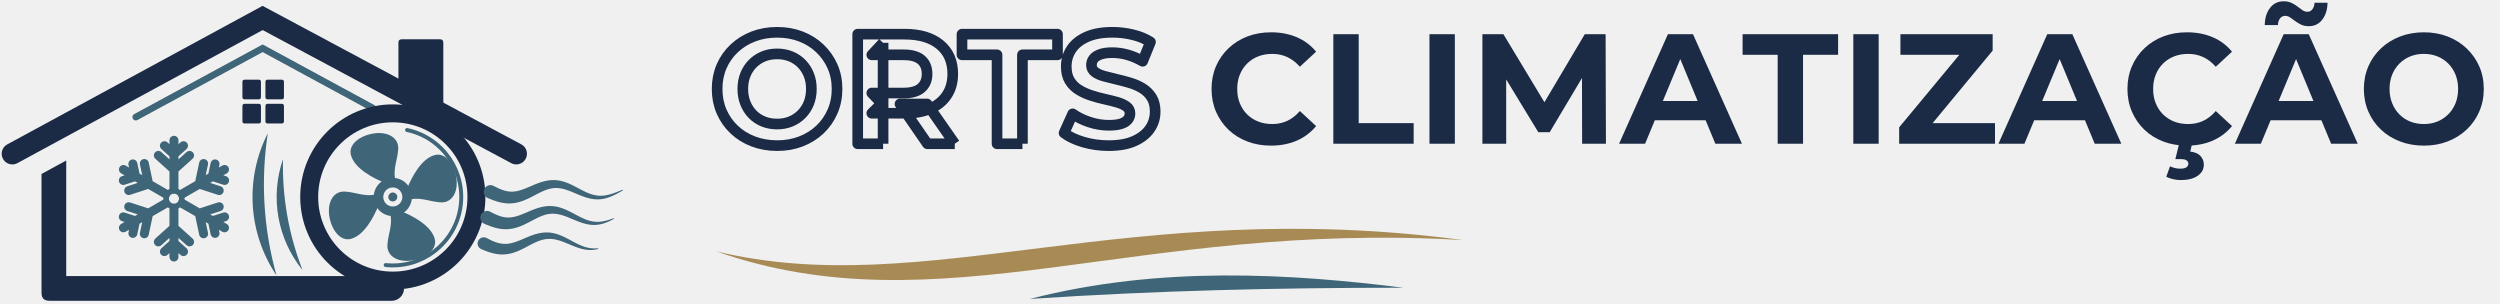
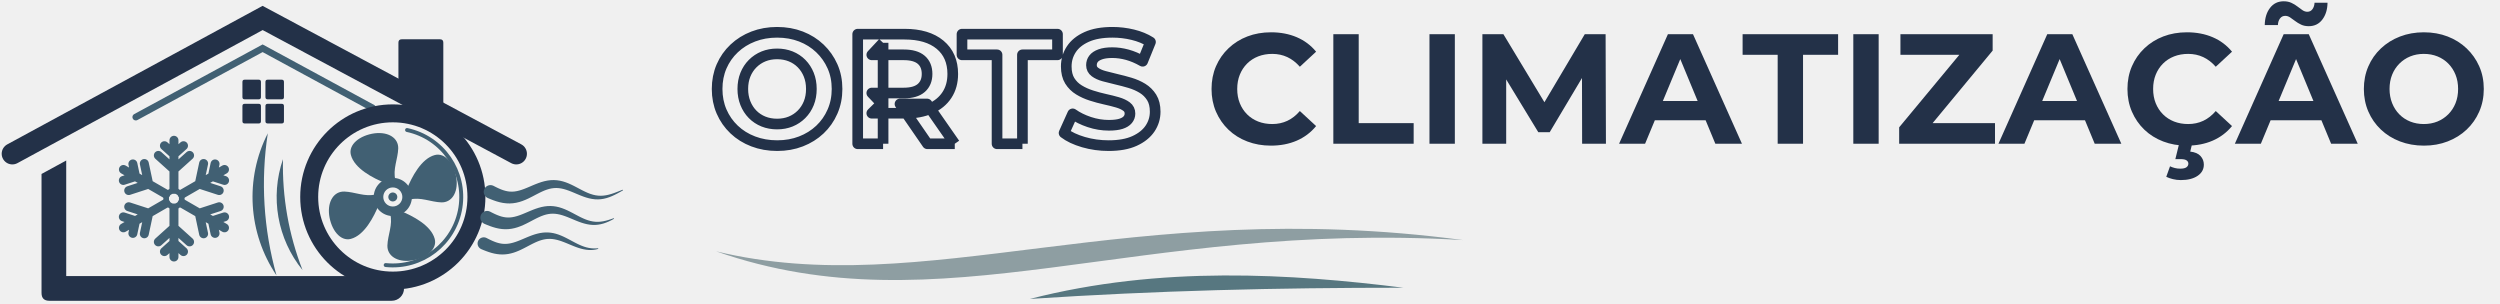
<svg xmlns="http://www.w3.org/2000/svg" viewBox="0 0 990 120" width="990" height="120" role="img" aria-label="ORTS Climatização">
  <g transform="translate(0 0) scale(0.22222) translate(-62 -42)">
-     <g fill="none" stroke="#1C2B45" stroke-linecap="round" stroke-linejoin="miter" stroke-miterlimit="4">
+     <g fill="none" stroke="#233148" stroke-linecap="round" stroke-linejoin="miter" stroke-miterlimit="4">
      <path d="M84,316 L530,74 L982,316" stroke-width="38" />
-       <path d="M304,250.63 L530,128 L726,234.35" stroke="#3F6578" stroke-width="12" />
+       <path d="M304,250.63 L530,128 L726,234.35" stroke="#416073" stroke-width="12" />
      <circle cx="762" cy="393" r="149" stroke-width="32" />
-       <path d="M787.37,273.67 A122,122 0 0 1 749.25,514.33" stroke="#3F6578" stroke-width="7" />
-       <path d="M372,379.36 L372,292 M372,344 L344.18,318.95 M372,344 L399.82,318.95 M372,316.96 L355,301.65 M372,316.96 L389,301.65 M386.41,387.68 L462.07,344 M417.03,370 L424.82,333.38 M417.03,370 L452.64,381.57 M440.45,356.48 L445.21,334.1 M440.45,356.48 L462.21,363.55 M386.41,404.32 L462.07,448 M417.03,422 L452.64,410.43 M417.03,422 L424.82,458.62 M440.45,435.52 L462.21,428.45 M440.45,435.52 L445.21,457.9 M372,412.64 L372,500 M372,448 L399.82,473.05 M372,448 L344.18,473.05 M372,475.04 L389,490.35 M372,475.04 L355,490.35 M357.59,404.32 L281.93,448 M326.97,422 L319.18,458.62 M326.97,422 L291.36,410.43 M303.55,435.52 L298.79,457.9 M303.55,435.52 L281.79,428.45 M357.59,387.68 L281.93,344 M326.97,370 L291.36,381.57 M326.97,370 L319.18,333.38 M303.55,356.48 L281.79,363.55 M303.55,356.48 L298.79,334.1" stroke="#3F6578" stroke-width="16" />
-       <path d="M372,380 L385.86,388 L385.86,404 L372,412 L358.14,404 L358.14,388 Z" stroke="#3F6578" stroke-width="10" stroke-linejoin="round" />
+       <path d="M787.37,273.67 A122,122 0 0 1 749.25,514.33" stroke="#416073" stroke-width="7" />
+       <path d="M372,379.36 L372,292 M372,344 L344.18,318.95 M372,344 L399.82,318.95 M372,316.96 L355,301.65 M372,316.96 L389,301.65 M386.41,387.68 L462.07,344 M417.03,370 L424.82,333.38 M417.03,370 L452.64,381.57 M440.45,356.48 L445.21,334.1 M440.45,356.48 L462.21,363.55 M386.41,404.32 L462.07,448 M417.03,422 L452.64,410.43 M417.03,422 L424.82,458.62 M440.45,435.52 L462.21,428.45 M440.45,435.52 L445.21,457.9 M372,412.64 L372,500 M372,448 L399.82,473.05 M372,448 L344.18,473.05 M372,475.04 L389,490.35 M372,475.04 L355,490.35 M357.59,404.32 L281.93,448 M326.97,422 L319.18,458.62 M326.97,422 L291.36,410.43 M303.55,435.52 L298.79,457.9 M303.55,435.52 L281.79,428.45 M357.59,387.68 L281.93,344 M326.97,370 L291.36,381.57 M326.97,370 L319.18,333.38 M303.55,356.48 L281.79,363.55 M303.55,356.48 L298.79,334.1" stroke="#416073" stroke-width="16" />
+       <path d="M372,380 L385.86,388 L385.86,404 L372,412 L358.14,404 L358.14,388 Z" stroke="#416073" stroke-width="10" stroke-linejoin="round" />
    </g>
-     <g fill="#1C2B45">
+     <g fill="#233148">
      <path d="M772,118 Q772,112 778,112 L846,112 Q852,112 852,118 L852,248.72 L772,205.31 Z" />
      <path d="M136,352 L180,328 L180,534 L760,534 A22,22 0 0 1 760,578 L150,578 Q136,578 136,564 Z" />
      <path d="M498,184 H523 Q527,184 527,188 V215 Q527,219 523,219 H498 Q494,219 494,215 V188 Q494,184 498,184 Z M539,184 H564 Q568,184 568,188 V215 Q568,219 564,219 H539 Q535,219 535,215 V188 Q535,184 539,184 Z M498,227 H523 Q527,227 527,231 V258 Q527,262 523,262 H498 Q494,262 494,258 V231 Q494,227 498,227 Z M539,227 H564 Q568,227 568,231 V258 Q568,262 564,262 H539 Q535,262 535,258 V231 Q535,227 539,227 Z" />
    </g>
-     <g fill="#3F6578">
+     <g fill="#416073">
      <path d="M-6,-30 C-30,-48 -60,-76 -60,-104 C-60,-126 -32,-138 -2,-134 C26,-130 42,-112 36,-92 C30,-72 14,-54 14,-32 Z" transform="translate(762 393) rotate(-15) scale(0.88)" />
      <path d="M-6,-30 C-30,-48 -60,-76 -60,-104 C-60,-126 -32,-138 -2,-134 C26,-130 42,-112 36,-92 C30,-72 14,-54 14,-32 Z" transform="translate(762 393) rotate(75) scale(0.88)" />
      <path d="M-6,-30 C-30,-48 -60,-76 -60,-104 C-60,-126 -32,-138 -2,-134 C26,-130 42,-112 36,-92 C30,-72 14,-54 14,-32 Z" transform="translate(762 393) rotate(165) scale(0.88)" />
      <path d="M-6,-30 C-30,-48 -60,-76 -60,-104 C-60,-126 -32,-138 -2,-134 C26,-130 42,-112 36,-92 C30,-72 14,-54 14,-32 Z" transform="translate(762 393) rotate(255) scale(0.88)" />
      <path d="M728,393 a34,34 0 1 0 68,0 a34,34 0 1 0 -68,0 Z M745,393 a17,17 0 1 1 34,0 a17,17 0 1 1 -34,0 Z M754,393 a8,8 0 1 0 16,0 a8,8 0 1 0 -16,0 Z" fill-rule="evenodd" />
    </g>
-     <path d="M554.74,532.8 A250,250 0 0 1 539.25,279.5 A599.01,599.01 0 0 0 554.74,532.8 Z M601.13,523.27 A207,207 0 0 1 566.28,325.61 A510.88,510.88 0 0 0 601.13,523.27 Z" fill="#3F6578" />
-     <path d="M941.12,373.02 L945.74,375.38 L950.21,377.51 L954.52,379.38 L958.7,380.92 L962.75,382.11 L966.72,382.95 L970.64,383.42 L974.59,383.53 L978.63,383.26 L982.79,382.62 L987.11,381.61 L991.59,380.25 L996.23,378.59 L1001.01,376.67 L1005.93,374.59 L1010.96,372.43 L1016.11,370.29 L1021.37,368.26 L1026.73,366.43 L1032.18,364.9 L1037.71,363.76 L1043.29,363.07 L1048.88,362.88 L1054.45,363.2 L1059.95,364.04 L1065.35,365.34 L1070.63,367.05 L1075.8,369.1 L1080.86,371.4 L1085.83,373.87 L1090.7,376.42 L1095.51,378.97 L1100.24,381.43 L1104.93,383.73 L1109.56,385.79 L1114.15,387.55 L1118.72,388.96 L1123.28,390 L1127.86,390.62 L1132.48,390.83 L1137.17,390.6 L1141.92,389.96 L1146.74,388.93 L1151.64,387.55 L1156.59,385.88 L1161.6,384 L1166.64,382.01 L1171.74,380.05 L1172.26,381.14 L1167.52,383.86 L1162.74,386.48 L1157.91,388.97 L1153.03,391.26 L1148.09,393.26 L1143.08,394.92 L1138,396.18 L1132.85,396.99 L1127.64,397.31 L1122.38,397.15 L1117.11,396.51 L1111.85,395.44 L1106.61,393.99 L1101.41,392.23 L1096.26,390.26 L1091.16,388.16 L1086.13,386.02 L1081.17,383.95 L1076.3,382.03 L1071.53,380.35 L1066.87,378.96 L1062.32,377.93 L1057.88,377.28 L1053.55,377.02 L1049.28,377.17 L1045.04,377.7 L1040.79,378.62 L1036.49,379.92 L1032.11,381.56 L1027.63,383.51 L1023.06,385.72 L1018.37,388.13 L1013.57,390.65 L1008.66,393.2 L1003.61,395.7 L998.41,398.05 L993.06,400.16 L987.54,401.94 L981.87,403.31 L976.07,404.2 L970.19,404.56 L964.28,404.36 L958.41,403.64 L952.63,402.45 L946.98,400.87 L941.46,398.99 L936.09,396.91 L930.88,394.73 A12,12 0 0 1 941.12,373.02 Z M935.12,419.02 L939.54,421.29 L943.83,423.36 L947.98,425.18 L951.99,426.71 L955.89,427.93 L959.71,428.82 L963.48,429.38 L967.25,429.6 L971.09,429.49 L975.03,429.03 L979.1,428.22 L983.33,427.09 L987.7,425.65 L992.21,423.95 L996.84,422.05 L1001.6,420.03 L1006.46,417.97 L1011.42,415.94 L1016.47,414.04 L1021.61,412.35 L1026.84,410.94 L1032.13,409.9 L1037.46,409.27 L1042.8,409.1 L1048.11,409.41 L1053.36,410.18 L1058.52,411.38 L1063.58,412.97 L1068.53,414.87 L1073.39,417.03 L1078.15,419.36 L1082.84,421.8 L1087.46,424.26 L1092.02,426.68 L1096.53,428.98 L1100.99,431.09 L1105.42,432.96 L1109.83,434.54 L1114.23,435.78 L1118.64,436.67 L1123.07,437.18 L1127.55,437.29 L1132.09,437.02 L1136.69,436.36 L1141.37,435.35 L1146.1,434.03 L1150.89,432.47 L1155.75,430.77 L1156.25,431.87 L1151.69,434.35 L1147.07,436.59 L1142.38,438.55 L1137.64,440.21 L1132.83,441.49 L1127.95,442.37 L1123.01,442.82 L1118.03,442.81 L1113.02,442.37 L1108,441.51 L1102.99,440.28 L1098.01,438.75 L1093.06,436.97 L1088.15,435.03 L1083.29,433 L1078.49,430.98 L1073.77,429.05 L1069.11,427.28 L1064.55,425.74 L1060.09,424.48 L1055.73,423.56 L1051.48,422.99 L1047.31,422.78 L1043.2,422.94 L1039.13,423.47 L1035.04,424.35 L1030.91,425.57 L1026.72,427.11 L1022.45,428.95 L1018.08,431.03 L1013.63,433.3 L1009.07,435.7 L1004.41,438.15 L999.63,440.58 L994.72,442.91 L989.67,445.05 L984.48,446.94 L979.14,448.49 L973.66,449.63 L968.08,450.31 L962.44,450.49 L956.79,450.18 L951.19,449.39 L945.67,448.18 L940.27,446.62 L935.01,444.81 L929.87,442.81 L924.88,440.73 A12,12 0 0 1 935.12,419.02 Z M928.69,465.93 L932.71,467.99 L936.62,469.9 L940.42,471.62 L944.14,473.11 L947.76,474.36 L951.3,475.34 L954.8,476.04 L958.28,476.47 L961.77,476.63 L965.32,476.49 L968.95,476.08 L972.68,475.37 L976.52,474.4 L980.47,473.17 L984.53,471.71 L988.68,470.08 L992.92,468.31 L997.24,466.47 L1001.64,464.61 L1006.11,462.81 L1010.64,461.11 L1015.24,459.58 L1019.89,458.28 L1024.58,457.25 L1029.31,456.56 L1034.05,456.21 L1038.77,456.25 L1043.46,456.67 L1048.1,457.45 L1052.67,458.57 L1057.17,460 L1061.59,461.7 L1065.94,463.6 L1070.22,465.67 L1074.45,467.84 L1078.64,470.07 L1082.78,472.29 L1086.89,474.46 L1090.97,476.53 L1095.03,478.43 L1099.08,480.14 L1103.12,481.62 L1107.16,482.83 L1111.23,483.75 L1115.32,484.37 L1119.45,484.67 L1123.64,484.66 L1127.89,484.39 L1128.11,485.57 L1123.86,486.62 L1119.55,487.26 L1115.18,487.53 L1110.77,487.44 L1106.34,486.99 L1101.88,486.21 L1097.42,485.13 L1092.97,483.79 L1088.53,482.24 L1084.11,480.54 L1079.72,478.75 L1075.36,476.93 L1071.05,475.14 L1066.78,473.44 L1062.56,471.88 L1058.41,470.52 L1054.33,469.39 L1050.33,468.54 L1046.4,467.97 L1042.54,467.71 L1038.73,467.75 L1034.95,468.1 L1031.19,468.74 L1027.42,469.67 L1023.61,470.88 L1019.76,472.35 L1015.86,474.05 L1011.89,475.94 L1007.86,477.99 L1003.76,480.15 L999.58,482.36 L995.32,484.56 L990.97,486.71 L986.53,488.75 L981.98,490.61 L977.32,492.24 L972.55,493.58 L967.68,494.6 L962.73,495.24 L957.72,495.48 L952.7,495.32 L947.7,494.77 L942.74,493.87 L937.86,492.65 L933.08,491.17 L928.38,489.5 L923.79,487.7 L919.31,485.83 A11,11 0 0 1 928.69,465.93 Z" fill="#3F6578" />
+     <path d="M554.74,532.8 A250,250 0 0 1 539.25,279.5 A599.01,599.01 0 0 0 554.74,532.8 Z M601.13,523.27 A207,207 0 0 1 566.28,325.61 A510.88,510.88 0 0 0 601.13,523.27 Z" fill="#416073" />
+     <path d="M941.12,373.02 L945.74,375.38 L950.21,377.51 L954.52,379.38 L958.7,380.92 L962.75,382.11 L966.72,382.95 L970.64,383.42 L974.59,383.53 L978.63,383.26 L982.79,382.62 L987.11,381.61 L991.59,380.25 L996.23,378.59 L1001.01,376.67 L1005.93,374.59 L1010.96,372.43 L1016.11,370.29 L1021.37,368.26 L1026.73,366.43 L1032.18,364.9 L1037.71,363.76 L1043.29,363.07 L1048.88,362.88 L1054.45,363.2 L1059.95,364.04 L1065.35,365.34 L1070.63,367.05 L1075.8,369.1 L1080.86,371.4 L1085.83,373.87 L1090.7,376.42 L1095.51,378.97 L1100.24,381.43 L1104.93,383.73 L1109.56,385.79 L1114.15,387.55 L1118.72,388.96 L1123.28,390 L1127.86,390.62 L1132.48,390.83 L1137.17,390.6 L1141.92,389.96 L1146.74,388.93 L1151.64,387.55 L1156.59,385.88 L1161.6,384 L1166.64,382.01 L1171.74,380.05 L1172.26,381.14 L1167.52,383.86 L1162.74,386.48 L1157.91,388.97 L1153.03,391.26 L1148.09,393.26 L1143.08,394.92 L1138,396.18 L1132.85,396.99 L1127.64,397.31 L1122.38,397.15 L1117.11,396.51 L1111.85,395.44 L1106.61,393.99 L1101.41,392.23 L1096.26,390.26 L1091.16,388.16 L1086.13,386.02 L1081.17,383.95 L1076.3,382.03 L1071.53,380.35 L1066.87,378.96 L1062.32,377.93 L1057.88,377.28 L1053.55,377.02 L1049.28,377.17 L1045.04,377.7 L1040.79,378.62 L1036.49,379.92 L1032.11,381.56 L1027.63,383.51 L1023.06,385.72 L1018.37,388.13 L1013.57,390.65 L1008.66,393.2 L1003.61,395.7 L998.41,398.05 L993.06,400.16 L987.54,401.94 L981.87,403.31 L976.07,404.2 L970.19,404.56 L964.28,404.36 L958.41,403.64 L952.63,402.45 L946.98,400.87 L941.46,398.99 L936.09,396.91 L930.88,394.73 A12,12 0 0 1 941.12,373.02 Z M935.12,419.02 L939.54,421.29 L943.83,423.36 L947.98,425.18 L951.99,426.71 L955.89,427.93 L959.71,428.82 L963.48,429.38 L967.25,429.6 L971.09,429.49 L975.03,429.03 L979.1,428.22 L983.33,427.09 L987.7,425.65 L992.21,423.95 L996.84,422.05 L1001.6,420.03 L1006.46,417.97 L1011.42,415.94 L1016.47,414.04 L1021.61,412.35 L1026.84,410.94 L1032.13,409.9 L1037.46,409.27 L1042.8,409.1 L1048.11,409.41 L1053.36,410.18 L1058.52,411.38 L1063.58,412.97 L1068.53,414.87 L1073.39,417.03 L1078.15,419.36 L1082.84,421.8 L1087.46,424.26 L1092.02,426.68 L1096.53,428.98 L1100.99,431.09 L1105.42,432.96 L1109.83,434.54 L1114.23,435.78 L1118.64,436.67 L1123.07,437.18 L1127.55,437.29 L1132.09,437.02 L1136.69,436.36 L1141.37,435.35 L1146.1,434.03 L1150.89,432.47 L1155.75,430.77 L1156.25,431.87 L1151.69,434.35 L1147.07,436.59 L1142.38,438.55 L1137.64,440.21 L1132.83,441.49 L1127.95,442.37 L1123.01,442.82 L1118.03,442.81 L1113.02,442.37 L1108,441.51 L1102.99,440.28 L1098.01,438.75 L1093.06,436.97 L1088.15,435.03 L1083.29,433 L1078.49,430.98 L1073.77,429.05 L1069.11,427.28 L1064.55,425.74 L1060.09,424.48 L1055.73,423.56 L1051.48,422.99 L1047.31,422.78 L1043.2,422.94 L1039.13,423.47 L1035.04,424.35 L1030.91,425.57 L1026.72,427.11 L1022.45,428.95 L1018.08,431.03 L1013.63,433.3 L1009.07,435.7 L1004.41,438.15 L999.63,440.58 L994.72,442.91 L989.67,445.05 L984.48,446.94 L979.14,448.49 L973.66,449.63 L968.08,450.31 L962.44,450.49 L956.79,450.18 L951.19,449.39 L945.67,448.18 L940.27,446.62 L935.01,444.81 L929.87,442.81 L924.88,440.73 A12,12 0 0 1 935.12,419.02 Z M928.69,465.93 L932.71,467.99 L936.62,469.9 L940.42,471.62 L944.14,473.11 L947.76,474.36 L951.3,475.34 L954.8,476.04 L958.28,476.47 L961.77,476.63 L965.32,476.49 L968.95,476.08 L972.68,475.37 L976.52,474.4 L980.47,473.17 L984.53,471.71 L988.68,470.08 L992.92,468.31 L997.24,466.47 L1001.64,464.61 L1006.11,462.81 L1010.64,461.11 L1015.24,459.58 L1019.89,458.28 L1024.58,457.25 L1029.31,456.56 L1034.05,456.21 L1038.77,456.25 L1043.46,456.67 L1048.1,457.45 L1052.67,458.57 L1057.17,460 L1061.59,461.7 L1065.94,463.6 L1070.22,465.67 L1074.45,467.84 L1078.64,470.07 L1082.78,472.29 L1086.89,474.46 L1090.97,476.53 L1095.03,478.43 L1099.08,480.14 L1103.12,481.62 L1107.16,482.83 L1111.23,483.75 L1115.32,484.37 L1119.45,484.67 L1123.64,484.66 L1127.89,484.39 L1128.11,485.57 L1123.86,486.62 L1119.55,487.26 L1115.18,487.53 L1110.77,487.44 L1106.34,486.99 L1101.88,486.21 L1097.42,485.13 L1092.97,483.79 L1088.53,482.24 L1084.11,480.54 L1079.72,478.75 L1075.36,476.93 L1071.05,475.14 L1066.78,473.44 L1062.56,471.88 L1058.41,470.52 L1054.33,469.39 L1050.33,468.54 L1046.4,467.97 L1042.54,467.71 L1038.73,467.75 L1034.95,468.1 L1031.19,468.74 L1027.42,469.67 L1023.61,470.88 L1019.76,472.35 L1015.86,474.05 L1011.89,475.94 L1007.86,477.99 L1003.76,480.15 L999.58,482.36 L995.32,484.56 L990.97,486.71 L986.53,488.75 L981.98,490.61 L977.32,492.24 L972.55,493.58 L967.68,494.6 L962.73,495.24 L957.72,495.48 L952.7,495.32 L947.7,494.77 L942.74,493.87 L937.86,492.65 L933.08,491.17 L928.38,489.5 L923.79,487.7 L919.31,485.83 A11,11 0 0 1 928.69,465.93 Z" fill="#416073" />
  </g>
  <mask id="orts-o5" maskUnits="userSpaceOnUse" x="-10000" y="-10000" width="20000" height="20000">
    <rect x="-10000" y="-10000" width="20000" height="20000" fill="#fff" />
    <path d="M26.23 0.74L26.23 0.74Q21.08 0.74 16.71 -0.93Q12.34 -2.6 9.15 -5.64Q5.95 -8.68 4.18 -12.77Q2.42 -16.86 2.42 -21.7L2.42 -21.7Q2.42 -26.54 4.18 -30.63Q5.95 -34.72 9.18 -37.76Q12.4 -40.8 16.74 -42.47Q21.08 -44.14 26.16 -44.14L26.16 -44.14Q31.31 -44.14 35.62 -42.47Q39.93 -40.8 43.12 -37.76Q46.31 -34.72 48.11 -30.66Q49.91 -26.6 49.91 -21.7L49.91 -21.7Q49.91 -16.86 48.11 -12.74Q46.31 -8.62 43.12 -5.61Q39.93 -2.6 35.62 -0.93Q31.31 0.74 26.23 0.74M26.16 -7.81L26.16 -7.81Q29.08 -7.81 31.53 -8.8Q33.98 -9.8 35.84 -11.66Q37.7 -13.52 38.72 -16.06Q39.74 -18.6 39.74 -21.7L39.74 -21.7Q39.74 -24.8 38.72 -27.34Q37.7 -29.88 35.87 -31.74Q34.04 -33.6 31.56 -34.6Q29.08 -35.59 26.16 -35.59L26.16 -35.59Q23.25 -35.59 20.8 -34.6Q18.35 -33.6 16.49 -31.74Q14.63 -29.88 13.61 -27.34Q12.59 -24.8 12.59 -21.7L12.59 -21.7Q12.59 -18.66 13.61 -16.09Q14.63 -13.52 16.46 -11.66Q18.29 -9.8 20.77 -8.8Q23.25 -7.81 26.16 -7.81 M68.14 0L58.09 0L58.09 -43.4L76.63 -43.4Q85.68 -43.4 90.71 -39.21Q95.73 -35.03 95.73 -27.65L95.73 -27.65Q95.73 -22.82 93.43 -19.31Q91.14 -15.81 86.92 -13.95Q82.71 -12.09 76.88 -12.09L76.88 -12.09L63.67 -12.09L68.14 -16.49L68.14 0M96.53 0L85.68 0L74.83 -15.75L85.56 -15.75L96.53 0M68.14 -39.99L68.14 -15.38L63.67 -20.09L76.32 -20.09Q80.97 -20.09 83.27 -22.1Q85.56 -24.12 85.56 -27.65L85.56 -27.65Q85.56 -31.25 83.27 -33.23Q80.97 -35.22 76.32 -35.22L76.32 -35.22L63.67 -35.22L68.14 -39.99 M123.32 0L113.27 0L113.27 -35.22L99.39 -35.22L99.39 -43.4L137.21 -43.4L137.21 -35.22L123.32 -35.22L123.32 0 M157.48 0.74L157.48 0.74Q152.27 0.74 147.5 -0.65Q142.72 -2.05 139.81 -4.28L139.81 -4.28L143.22 -11.84Q146.01 -9.86 149.82 -8.59Q153.64 -7.32 157.54 -7.32L157.54 -7.32Q160.52 -7.32 162.35 -7.9Q164.18 -8.49 165.04 -9.55Q165.91 -10.6 165.91 -11.97L165.91 -11.97Q165.91 -13.7 164.55 -14.72Q163.18 -15.75 160.95 -16.4Q158.72 -17.05 156.02 -17.64Q153.33 -18.23 150.63 -19.1Q147.93 -19.96 145.7 -21.33Q143.47 -22.69 142.07 -24.92Q140.68 -27.16 140.68 -30.63L140.68 -30.63Q140.68 -34.35 142.69 -37.42Q144.71 -40.49 148.77 -42.31Q152.83 -44.14 158.97 -44.14L158.97 -44.14Q163.06 -44.14 167.03 -43.18Q171 -42.22 174.03 -40.3L174.03 -40.3L170.93 -32.67Q167.9 -34.41 164.86 -35.25Q161.82 -36.08 158.91 -36.08L158.91 -36.08Q155.99 -36.08 154.13 -35.4Q152.27 -34.72 151.47 -33.63Q150.66 -32.55 150.66 -31.12L150.66 -31.12Q150.66 -29.45 152.02 -28.43Q153.39 -27.4 155.62 -26.78Q157.85 -26.16 160.55 -25.54Q163.25 -24.92 165.94 -24.12Q168.64 -23.31 170.87 -21.95Q173.1 -20.58 174.5 -18.35Q175.89 -16.12 175.89 -12.71L175.89 -12.71Q175.89 -9.05 173.85 -6.01Q171.8 -2.98 167.74 -1.12Q163.68 0.74 157.48 0.74 " transform="translate(281.56 56.93)" fill="#000" />
  </mask>
-   <path d="M26.23 0.74L26.23 0.74Q21.08 0.74 16.71 -0.93Q12.34 -2.6 9.15 -5.64Q5.95 -8.68 4.18 -12.77Q2.42 -16.86 2.42 -21.7L2.42 -21.7Q2.42 -26.54 4.18 -30.63Q5.95 -34.72 9.18 -37.76Q12.4 -40.8 16.74 -42.47Q21.08 -44.14 26.16 -44.14L26.16 -44.14Q31.31 -44.14 35.62 -42.47Q39.93 -40.8 43.12 -37.76Q46.31 -34.72 48.11 -30.66Q49.91 -26.6 49.91 -21.7L49.91 -21.7Q49.91 -16.86 48.11 -12.74Q46.31 -8.62 43.12 -5.61Q39.93 -2.6 35.62 -0.93Q31.31 0.74 26.23 0.74M26.16 -7.81L26.16 -7.81Q29.08 -7.81 31.53 -8.8Q33.98 -9.8 35.84 -11.66Q37.7 -13.52 38.72 -16.06Q39.74 -18.6 39.74 -21.7L39.74 -21.7Q39.74 -24.8 38.72 -27.34Q37.7 -29.88 35.87 -31.74Q34.04 -33.6 31.56 -34.6Q29.08 -35.59 26.16 -35.59L26.16 -35.59Q23.25 -35.59 20.8 -34.6Q18.35 -33.6 16.49 -31.74Q14.63 -29.88 13.61 -27.34Q12.59 -24.8 12.59 -21.7L12.59 -21.7Q12.59 -18.66 13.61 -16.09Q14.63 -13.52 16.46 -11.66Q18.29 -9.8 20.77 -8.8Q23.25 -7.81 26.16 -7.81 M68.14 0L58.09 0L58.09 -43.4L76.63 -43.4Q85.68 -43.4 90.71 -39.21Q95.73 -35.03 95.73 -27.65L95.73 -27.65Q95.73 -22.82 93.43 -19.31Q91.14 -15.81 86.92 -13.95Q82.71 -12.09 76.88 -12.09L76.88 -12.09L63.67 -12.09L68.14 -16.49L68.14 0M96.53 0L85.68 0L74.83 -15.75L85.56 -15.75L96.53 0M68.14 -39.99L68.14 -15.38L63.67 -20.09L76.32 -20.09Q80.97 -20.09 83.27 -22.1Q85.56 -24.12 85.56 -27.65L85.56 -27.65Q85.56 -31.25 83.27 -33.23Q80.97 -35.22 76.32 -35.22L76.32 -35.22L63.67 -35.22L68.14 -39.99 M123.32 0L113.27 0L113.27 -35.22L99.39 -35.22L99.39 -43.4L137.21 -43.4L137.21 -35.22L123.32 -35.22L123.32 0 M157.48 0.74L157.48 0.74Q152.27 0.74 147.5 -0.65Q142.72 -2.05 139.81 -4.28L139.81 -4.28L143.22 -11.84Q146.01 -9.86 149.82 -8.59Q153.64 -7.32 157.54 -7.32L157.54 -7.32Q160.52 -7.32 162.35 -7.9Q164.18 -8.49 165.04 -9.55Q165.91 -10.6 165.91 -11.97L165.91 -11.97Q165.91 -13.7 164.55 -14.72Q163.18 -15.75 160.95 -16.4Q158.72 -17.05 156.02 -17.64Q153.33 -18.23 150.63 -19.1Q147.93 -19.96 145.7 -21.33Q143.47 -22.69 142.07 -24.92Q140.68 -27.16 140.68 -30.63L140.68 -30.63Q140.68 -34.35 142.69 -37.42Q144.71 -40.49 148.77 -42.31Q152.83 -44.14 158.97 -44.14L158.97 -44.14Q163.06 -44.14 167.03 -43.18Q171 -42.22 174.03 -40.3L174.03 -40.3L170.93 -32.67Q167.9 -34.41 164.86 -35.25Q161.82 -36.08 158.91 -36.08L158.91 -36.08Q155.99 -36.08 154.13 -35.4Q152.27 -34.72 151.47 -33.63Q150.66 -32.55 150.66 -31.12L150.66 -31.12Q150.66 -29.45 152.02 -28.43Q153.39 -27.4 155.62 -26.78Q157.85 -26.16 160.55 -25.54Q163.25 -24.92 165.94 -24.12Q168.64 -23.31 170.87 -21.95Q173.1 -20.58 174.5 -18.35Q175.89 -16.12 175.89 -12.71L175.89 -12.71Q175.89 -9.05 173.85 -6.01Q171.8 -2.98 167.74 -1.12Q163.68 0.74 157.48 0.74 " transform="translate(281.56 56.93)" fill="none" stroke="#1C2B45" stroke-width="4.22" stroke-linejoin="round" mask="url(#orts-o5)" />
-   <path d="M25.92 0.74L25.92 0.74Q20.89 0.74 16.59 -0.9Q12.28 -2.54 9.11 -5.58Q5.95 -8.62 4.18 -12.71Q2.42 -16.8 2.42 -21.7L2.42 -21.7Q2.42 -26.6 4.18 -30.69Q5.95 -34.78 9.15 -37.82Q12.34 -40.86 16.62 -42.5Q20.89 -44.14 25.98 -44.14L25.98 -44.14Q31.62 -44.14 36.18 -42.19Q40.73 -40.24 43.83 -36.46L43.83 -36.46L37.39 -30.5Q35.15 -33.05 32.43 -34.32Q29.7 -35.59 26.47 -35.59L26.47 -35.59Q23.44 -35.59 20.89 -34.6Q18.35 -33.6 16.49 -31.74Q14.63 -29.88 13.61 -27.34Q12.59 -24.8 12.59 -21.7L12.59 -21.7Q12.59 -18.6 13.61 -16.06Q14.63 -13.52 16.49 -11.66Q18.35 -9.8 20.89 -8.8Q23.44 -7.81 26.47 -7.81L26.47 -7.81Q29.7 -7.81 32.43 -9.08Q35.15 -10.35 37.39 -12.96L37.39 -12.96L43.83 -7.01Q40.73 -3.22 36.18 -1.24Q31.62 0.74 25.92 0.74 M82.46 0L50.65 0L50.65 -43.4L60.7 -43.4L60.7 -8.18L82.46 -8.18L82.46 0 M98.77 0L88.72 0L88.72 -43.4L98.77 -43.4L98.77 0 M119.1 0L109.68 0L109.68 -43.4L117.99 -43.4L136.46 -12.77L132.06 -12.77L150.23 -43.4L158.47 -43.4L158.6 0L149.17 0L149.11 -28.95L150.85 -28.95L136.34 -4.59L131.81 -4.59L116.99 -28.95L119.1 -28.95L119.1 0 M174.1 0L163.8 0L183.15 -43.4L193.07 -43.4L212.47 0L201.93 0L186.06 -38.32L190.03 -38.32L174.1 0M201.19 -9.3L173.48 -9.3L176.14 -16.93L198.46 -16.93L201.19 -9.3 M236.65 0L226.61 0L226.61 -35.22L212.72 -35.22L212.72 -43.4L250.54 -43.4L250.54 -35.22L236.65 -35.22L236.65 0 M266.6 0L256.56 0L256.56 -43.4L266.6 -43.4L266.6 0 M312.67 0L274.72 0L274.72 -6.51L301.57 -38.87L302.81 -35.22L275.22 -35.22L275.22 -43.4L311.74 -43.4L311.74 -36.89L284.95 -4.53L283.71 -8.18L312.67 -8.18L312.67 0 M324.32 0L314.03 0L333.37 -43.4L343.29 -43.4L362.7 0L352.16 0L336.29 -38.32L340.26 -38.32L324.32 0M351.42 -9.3L323.7 -9.3L326.37 -16.93L348.69 -16.93L351.42 -9.3 M388.62 0.74L388.62 0.74Q383.59 0.74 379.29 -0.9Q374.98 -2.54 371.81 -5.58Q368.65 -8.62 366.89 -12.71Q365.12 -16.8 365.12 -21.7L365.12 -21.7Q365.12 -26.6 366.89 -30.69Q368.65 -34.78 371.85 -37.82Q375.04 -40.86 379.32 -42.5Q383.59 -44.14 388.68 -44.14L388.68 -44.14Q394.32 -44.14 398.88 -42.19Q403.43 -40.24 406.53 -36.46L406.53 -36.46L400.09 -30.5Q397.85 -33.05 395.13 -34.32Q392.4 -35.59 389.17 -35.59L389.17 -35.59Q386.14 -35.59 383.59 -34.6Q381.05 -33.6 379.19 -31.74Q377.33 -29.88 376.31 -27.34Q375.29 -24.8 375.29 -21.7L375.29 -21.7Q375.29 -18.6 376.31 -16.06Q377.33 -13.52 379.19 -11.66Q381.05 -9.8 383.59 -8.8Q386.14 -7.81 389.17 -7.81L389.17 -7.81Q392.4 -7.81 395.13 -9.08Q397.85 -10.35 400.09 -12.96L400.09 -12.96L406.53 -7.01Q403.43 -3.22 398.88 -1.24Q394.32 0.74 388.62 0.74M386.26 14.38L386.26 14.38Q384.65 14.38 383.13 14.01Q381.61 13.64 380.49 13.08L380.49 13.08L381.98 8.93Q382.91 9.36 383.9 9.61Q384.9 9.86 386.01 9.86L386.01 9.86Q387.75 9.86 388.49 9.3Q389.24 8.74 389.24 7.87L389.24 7.87Q389.24 7.07 388.52 6.57Q387.81 6.08 386.2 6.08L386.2 6.08L384.09 6.08L385.7 -0.5L390.85 -0.5L389.98 3.1Q392.77 3.41 394.07 4.87Q395.37 6.32 395.37 8.25L395.37 8.25Q395.37 11.04 392.89 12.71Q390.41 14.38 386.26 14.38 M417.94 0L407.65 0L426.99 -43.4L436.91 -43.4L456.32 0L445.78 0L429.91 -38.32L433.88 -38.32L417.94 0M445.04 -9.3L417.32 -9.3L419.99 -16.93L442.31 -16.93L445.04 -9.3M436.91 -46.56L436.91 -46.56Q435.18 -46.56 433.88 -47.18Q432.57 -47.8 431.52 -48.61Q430.47 -49.41 429.54 -50.03Q428.61 -50.65 427.61 -50.65L427.61 -50.65Q426.31 -50.65 425.54 -49.63Q424.76 -48.61 424.7 -47L424.7 -47L419.49 -47Q419.55 -51.15 421.57 -53.78Q423.58 -56.42 426.99 -56.42L426.99 -56.42Q428.73 -56.42 430.06 -55.8Q431.4 -55.18 432.42 -54.37Q433.44 -53.57 434.4 -52.92Q435.36 -52.27 436.36 -52.27L436.36 -52.27Q437.66 -52.27 438.4 -53.32Q439.15 -54.37 439.21 -55.86L439.21 -55.86L444.35 -55.86Q444.29 -51.83 442.31 -49.2Q440.32 -46.56 436.91 -46.56 M482.55 0.74L482.55 0.74Q477.4 0.74 473.03 -0.93Q468.66 -2.6 465.47 -5.64Q462.27 -8.68 460.51 -12.77Q458.74 -16.86 458.74 -21.7L458.74 -21.7Q458.74 -26.54 460.51 -30.63Q462.27 -34.72 465.5 -37.76Q468.72 -40.8 473.06 -42.47Q477.4 -44.14 482.48 -44.14L482.48 -44.14Q487.63 -44.14 491.94 -42.47Q496.25 -40.8 499.44 -37.76Q502.63 -34.72 504.43 -30.66Q506.23 -26.6 506.23 -21.7L506.23 -21.7Q506.23 -16.86 504.43 -12.74Q502.63 -8.62 499.44 -5.61Q496.25 -2.6 491.94 -0.93Q487.63 0.74 482.55 0.74M482.48 -7.81L482.48 -7.81Q485.4 -7.81 487.85 -8.8Q490.3 -9.8 492.16 -11.66Q494.02 -13.52 495.04 -16.06Q496.06 -18.6 496.06 -21.7L496.06 -21.7Q496.06 -24.8 495.04 -27.34Q494.02 -29.88 492.19 -31.74Q490.36 -33.6 487.88 -34.6Q485.4 -35.59 482.48 -35.59L482.48 -35.59Q479.57 -35.59 477.12 -34.6Q474.67 -33.6 472.81 -31.74Q470.95 -29.88 469.93 -27.34Q468.91 -24.8 468.91 -21.7L468.91 -21.7Q468.91 -18.66 469.93 -16.09Q470.95 -13.52 472.78 -11.66Q474.61 -9.8 477.09 -8.8Q479.57 -7.81 482.48 -7.81" transform="translate(477.35 56.93)" fill="#1C2B45" />
-   <path d="M283.56,99.52 C366.4,119.49 446.28,77.33 579.42,95.08 C449.24,87.31 372.32,130.58 283.56,99.52 Z" fill="#A88A55" />
-   <path d="M407.82,118.38 C459.6,105.07 511.37,108.39 555.75,113.94 C505.46,113.94 458.12,115.05 407.82,118.38 Z" fill="#3F6578" />
+   <path d="M26.23 0.74L26.23 0.74Q21.08 0.74 16.71 -0.93Q12.34 -2.6 9.15 -5.64Q5.95 -8.68 4.18 -12.77Q2.42 -16.86 2.42 -21.7L2.42 -21.7Q2.42 -26.54 4.18 -30.63Q5.95 -34.72 9.18 -37.76Q12.4 -40.8 16.74 -42.47Q21.08 -44.14 26.16 -44.14L26.16 -44.14Q31.31 -44.14 35.62 -42.47Q39.93 -40.8 43.12 -37.76Q46.31 -34.72 48.11 -30.66Q49.91 -26.6 49.91 -21.7L49.91 -21.7Q49.91 -16.86 48.11 -12.74Q46.31 -8.62 43.12 -5.61Q39.93 -2.6 35.62 -0.93Q31.31 0.74 26.23 0.74M26.16 -7.81L26.16 -7.81Q29.08 -7.81 31.53 -8.8Q33.98 -9.8 35.84 -11.66Q37.7 -13.52 38.72 -16.06Q39.74 -18.6 39.74 -21.7L39.74 -21.7Q39.74 -24.8 38.72 -27.34Q37.7 -29.88 35.87 -31.74Q34.04 -33.6 31.56 -34.6Q29.08 -35.59 26.16 -35.59L26.16 -35.59Q23.25 -35.59 20.8 -34.6Q18.35 -33.6 16.49 -31.74Q14.63 -29.88 13.61 -27.34Q12.59 -24.8 12.59 -21.7L12.59 -21.7Q12.59 -18.66 13.61 -16.09Q14.63 -13.52 16.46 -11.66Q18.29 -9.8 20.77 -8.8Q23.25 -7.81 26.16 -7.81 M68.14 0L58.09 0L58.09 -43.4L76.63 -43.4Q85.68 -43.4 90.71 -39.21Q95.73 -35.03 95.73 -27.65L95.73 -27.65Q95.73 -22.82 93.43 -19.31Q91.14 -15.81 86.92 -13.95Q82.71 -12.09 76.88 -12.09L76.88 -12.09L63.67 -12.09L68.14 -16.49L68.14 0M96.53 0L85.68 0L74.83 -15.75L85.56 -15.75L96.53 0M68.14 -39.99L68.14 -15.38L63.67 -20.09L76.32 -20.09Q80.97 -20.09 83.27 -22.1Q85.56 -24.12 85.56 -27.65L85.56 -27.65Q85.56 -31.25 83.27 -33.23Q80.97 -35.22 76.32 -35.22L76.32 -35.22L63.67 -35.22L68.14 -39.99 M123.32 0L113.27 0L113.27 -35.22L99.39 -35.22L99.39 -43.4L137.21 -43.4L137.21 -35.22L123.32 -35.22L123.32 0 M157.48 0.74L157.48 0.74Q152.27 0.74 147.5 -0.65Q142.72 -2.05 139.81 -4.28L139.81 -4.28L143.22 -11.84Q146.01 -9.86 149.82 -8.59Q153.64 -7.32 157.54 -7.32L157.54 -7.32Q160.52 -7.32 162.35 -7.9Q164.18 -8.49 165.04 -9.55Q165.91 -10.6 165.91 -11.97L165.91 -11.97Q165.91 -13.7 164.55 -14.72Q163.18 -15.75 160.95 -16.4Q158.72 -17.05 156.02 -17.64Q153.33 -18.23 150.63 -19.1Q147.93 -19.96 145.7 -21.33Q143.47 -22.69 142.07 -24.92Q140.68 -27.16 140.68 -30.63L140.68 -30.63Q140.68 -34.35 142.69 -37.42Q144.71 -40.49 148.77 -42.31Q152.83 -44.14 158.97 -44.14L158.97 -44.14Q163.06 -44.14 167.03 -43.18Q171 -42.22 174.03 -40.3L174.03 -40.3L170.93 -32.67Q167.9 -34.41 164.86 -35.25Q161.82 -36.08 158.91 -36.08L158.91 -36.08Q155.99 -36.08 154.13 -35.4Q152.27 -34.72 151.47 -33.63Q150.66 -32.55 150.66 -31.12L150.66 -31.12Q150.66 -29.45 152.02 -28.43Q153.39 -27.4 155.62 -26.78Q157.85 -26.16 160.55 -25.54Q163.25 -24.92 165.94 -24.12Q168.64 -23.31 170.87 -21.95Q173.1 -20.58 174.5 -18.35Q175.89 -16.12 175.89 -12.71L175.89 -12.71Q175.89 -9.05 173.85 -6.01Q171.8 -2.98 167.74 -1.12Q163.68 0.74 157.48 0.74 " transform="translate(281.56 56.93)" fill="none" stroke="#233148" stroke-width="4.22" stroke-linejoin="round" mask="url(#orts-o5)" />
+   <path d="M25.92 0.74L25.92 0.74Q20.89 0.74 16.59 -0.9Q12.28 -2.54 9.11 -5.58Q5.95 -8.62 4.18 -12.71Q2.42 -16.8 2.42 -21.7L2.42 -21.7Q2.42 -26.6 4.18 -30.69Q5.95 -34.78 9.15 -37.82Q12.34 -40.86 16.62 -42.5Q20.89 -44.14 25.98 -44.14L25.98 -44.14Q31.62 -44.14 36.18 -42.19Q40.73 -40.24 43.83 -36.46L43.83 -36.46L37.39 -30.5Q35.15 -33.05 32.43 -34.32Q29.7 -35.59 26.47 -35.59L26.47 -35.59Q23.44 -35.59 20.89 -34.6Q18.35 -33.6 16.49 -31.74Q14.63 -29.88 13.61 -27.34Q12.59 -24.8 12.59 -21.7L12.59 -21.7Q12.59 -18.6 13.61 -16.06Q14.63 -13.52 16.49 -11.66Q18.35 -9.8 20.89 -8.8Q23.44 -7.81 26.47 -7.81L26.47 -7.81Q29.7 -7.81 32.43 -9.08Q35.15 -10.35 37.39 -12.96L37.39 -12.96L43.83 -7.01Q40.73 -3.22 36.18 -1.24Q31.62 0.74 25.92 0.74 M82.46 0L50.65 0L50.65 -43.4L60.7 -43.4L60.7 -8.18L82.46 -8.18L82.46 0 M98.77 0L88.72 0L88.72 -43.4L98.77 -43.4L98.77 0 M119.1 0L109.68 0L109.68 -43.4L117.99 -43.4L136.46 -12.77L132.06 -12.77L150.23 -43.4L158.47 -43.4L158.6 0L149.17 0L149.11 -28.95L150.85 -28.95L136.34 -4.59L131.81 -4.59L116.99 -28.95L119.1 -28.95L119.1 0 M174.1 0L163.8 0L183.15 -43.4L193.07 -43.4L212.47 0L201.93 0L186.06 -38.32L190.03 -38.32L174.1 0M201.19 -9.3L173.48 -9.3L176.14 -16.93L198.46 -16.93L201.19 -9.3 M236.65 0L226.61 0L226.61 -35.22L212.72 -35.22L212.72 -43.4L250.54 -43.4L250.54 -35.22L236.65 -35.22L236.65 0 M266.6 0L256.56 0L256.56 -43.4L266.6 -43.4L266.6 0 M312.67 0L274.72 0L274.72 -6.51L301.57 -38.87L302.81 -35.22L275.22 -35.22L275.22 -43.4L311.74 -43.4L311.74 -36.89L284.95 -4.53L283.71 -8.18L312.67 -8.18L312.67 0 M324.32 0L314.03 0L333.37 -43.4L343.29 -43.4L362.7 0L352.16 0L336.29 -38.32L340.26 -38.32L324.32 0M351.42 -9.3L323.7 -9.3L326.37 -16.93L348.69 -16.93L351.42 -9.3 M388.62 0.74L388.62 0.74Q383.59 0.74 379.29 -0.9Q374.98 -2.54 371.81 -5.58Q368.65 -8.62 366.89 -12.71Q365.12 -16.8 365.12 -21.7L365.12 -21.7Q365.12 -26.6 366.89 -30.69Q368.65 -34.78 371.85 -37.82Q375.04 -40.86 379.32 -42.5Q383.59 -44.14 388.68 -44.14L388.68 -44.14Q394.32 -44.14 398.88 -42.19Q403.43 -40.24 406.53 -36.46L406.53 -36.46L400.09 -30.5Q397.85 -33.05 395.13 -34.32Q392.4 -35.59 389.17 -35.59L389.17 -35.59Q386.14 -35.59 383.59 -34.6Q381.05 -33.6 379.19 -31.74Q377.33 -29.88 376.31 -27.34Q375.29 -24.8 375.29 -21.7L375.29 -21.7Q375.29 -18.6 376.31 -16.06Q377.33 -13.52 379.19 -11.66Q381.05 -9.8 383.59 -8.8Q386.14 -7.81 389.17 -7.81L389.17 -7.81Q392.4 -7.81 395.13 -9.08Q397.85 -10.35 400.09 -12.96L400.09 -12.96L406.53 -7.01Q403.43 -3.22 398.88 -1.24Q394.32 0.74 388.62 0.74M386.26 14.38L386.26 14.38Q384.65 14.38 383.13 14.01Q381.61 13.64 380.49 13.08L380.49 13.08L381.98 8.93Q382.91 9.36 383.9 9.61Q384.9 9.86 386.01 9.86L386.01 9.86Q387.75 9.86 388.49 9.3Q389.24 8.74 389.24 7.87L389.24 7.87Q389.24 7.07 388.52 6.57Q387.81 6.08 386.2 6.08L386.2 6.08L384.09 6.08L385.7 -0.5L390.85 -0.5L389.98 3.1Q392.77 3.41 394.07 4.87Q395.37 6.32 395.37 8.25L395.37 8.25Q395.37 11.04 392.89 12.71Q390.41 14.38 386.26 14.38 M417.94 0L407.65 0L426.99 -43.4L436.91 -43.4L456.32 0L445.78 0L429.91 -38.32L433.88 -38.32L417.94 0M445.04 -9.3L417.32 -9.3L419.99 -16.93L442.31 -16.93L445.04 -9.3M436.91 -46.56L436.91 -46.56Q435.18 -46.56 433.88 -47.18Q432.57 -47.8 431.52 -48.61Q430.47 -49.41 429.54 -50.03Q428.61 -50.65 427.61 -50.65L427.61 -50.65Q426.31 -50.65 425.54 -49.63Q424.76 -48.61 424.7 -47L424.7 -47L419.49 -47Q419.55 -51.15 421.57 -53.78Q423.58 -56.42 426.99 -56.42L426.99 -56.42Q428.73 -56.42 430.06 -55.8Q431.4 -55.18 432.42 -54.37Q433.44 -53.57 434.4 -52.92Q435.36 -52.27 436.36 -52.27L436.36 -52.27Q437.66 -52.27 438.4 -53.32Q439.15 -54.37 439.21 -55.86L439.21 -55.86L444.35 -55.86Q444.29 -51.83 442.31 -49.2Q440.32 -46.56 436.91 -46.56 M482.55 0.74L482.55 0.74Q477.4 0.74 473.03 -0.93Q468.66 -2.6 465.47 -5.64Q462.27 -8.68 460.51 -12.77Q458.74 -16.86 458.74 -21.7L458.74 -21.7Q458.74 -26.54 460.51 -30.63Q462.27 -34.72 465.5 -37.76Q468.72 -40.8 473.06 -42.47Q477.4 -44.14 482.48 -44.14L482.48 -44.14Q487.63 -44.14 491.94 -42.47Q496.25 -40.8 499.44 -37.76Q502.63 -34.72 504.43 -30.66Q506.23 -26.6 506.23 -21.7L506.23 -21.7Q506.23 -16.86 504.43 -12.74Q502.63 -8.62 499.44 -5.61Q496.25 -2.6 491.94 -0.93Q487.63 0.74 482.55 0.74M482.48 -7.81L482.48 -7.81Q485.4 -7.81 487.85 -8.8Q490.3 -9.8 492.16 -11.66Q494.02 -13.52 495.04 -16.06Q496.06 -18.6 496.06 -21.7L496.06 -21.7Q496.06 -24.8 495.04 -27.34Q494.02 -29.88 492.19 -31.74Q490.36 -33.6 487.88 -34.6Q485.4 -35.59 482.48 -35.59L482.48 -35.59Q479.57 -35.59 477.12 -34.6Q474.67 -33.6 472.81 -31.74Q470.95 -29.88 469.93 -27.34Q468.91 -24.8 468.91 -21.7L468.91 -21.7Q468.91 -18.66 469.93 -16.09Q470.95 -13.52 472.78 -11.66Q474.61 -9.8 477.09 -8.8Q479.57 -7.81 482.48 -7.81" transform="translate(477.35 56.93)" fill="#233148" />
+   <path d="M283.56,99.52 C366.4,119.49 446.28,77.33 579.42,95.08 C449.24,87.31 372.32,130.58 283.56,99.52 Z" fill="#8E9EA2" />
+   <path d="M407.82,118.38 C459.6,105.07 511.37,108.39 555.75,113.94 C505.46,113.94 458.12,115.05 407.82,118.38 Z" fill="#577780" />
</svg>
